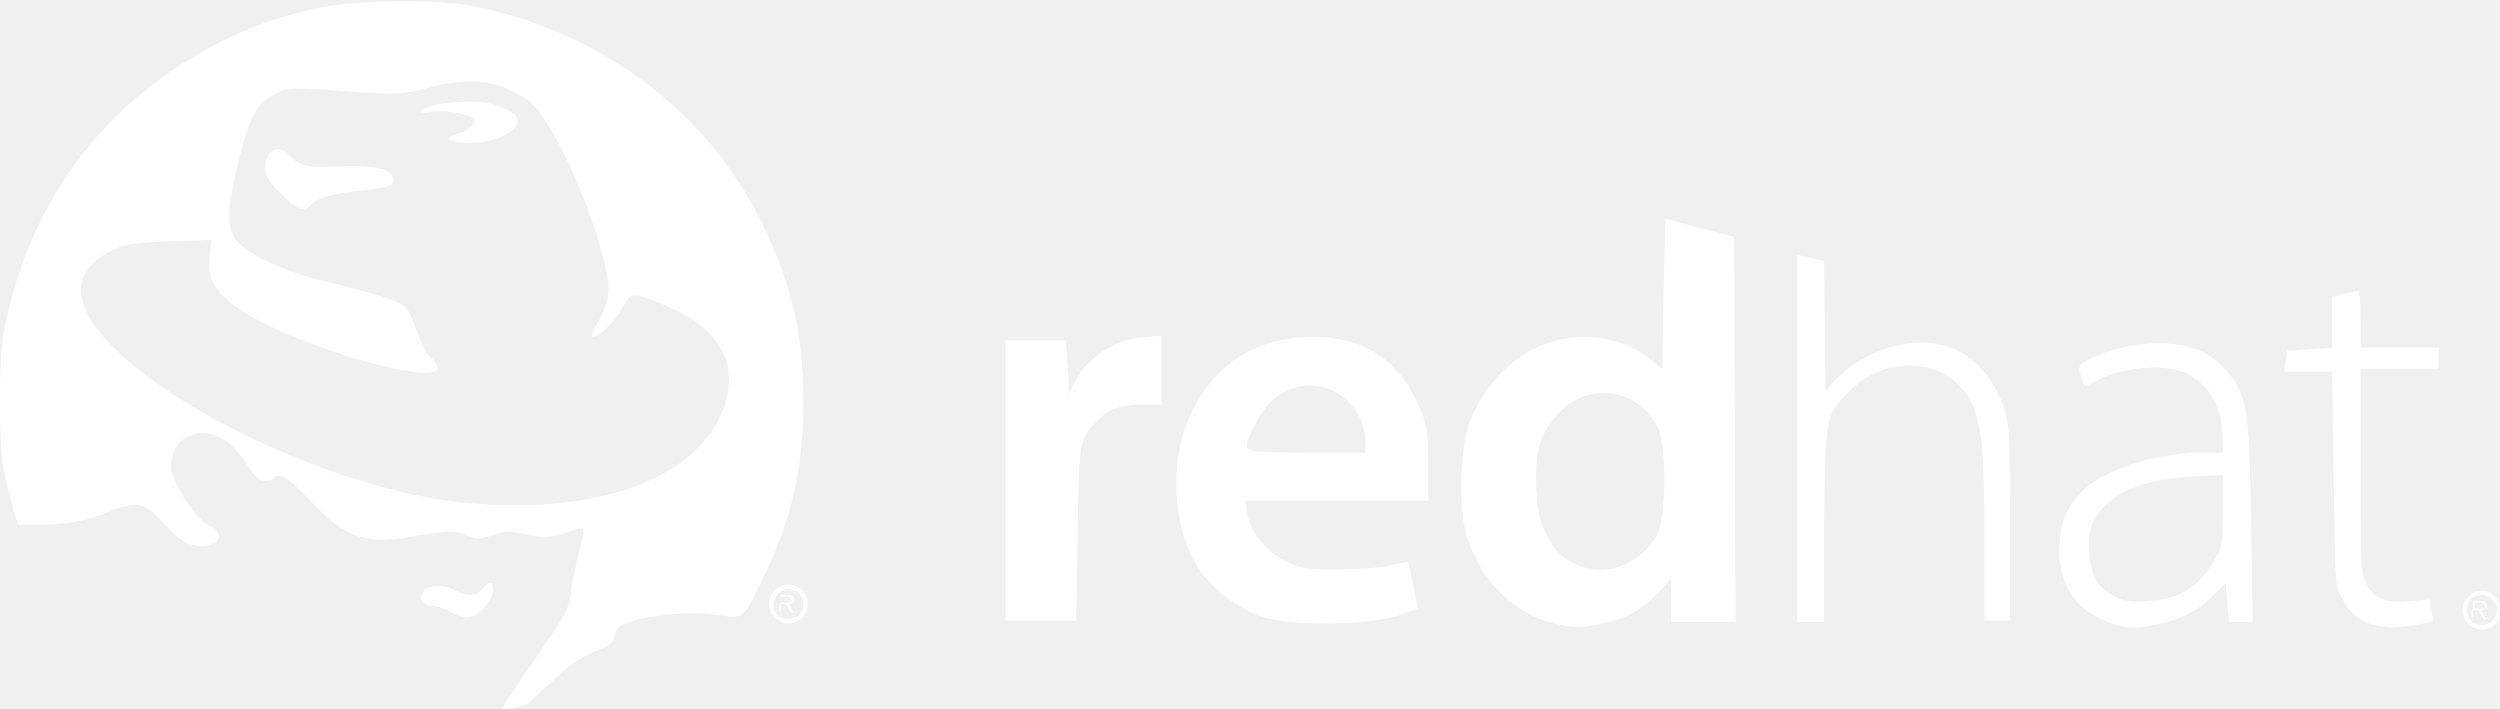
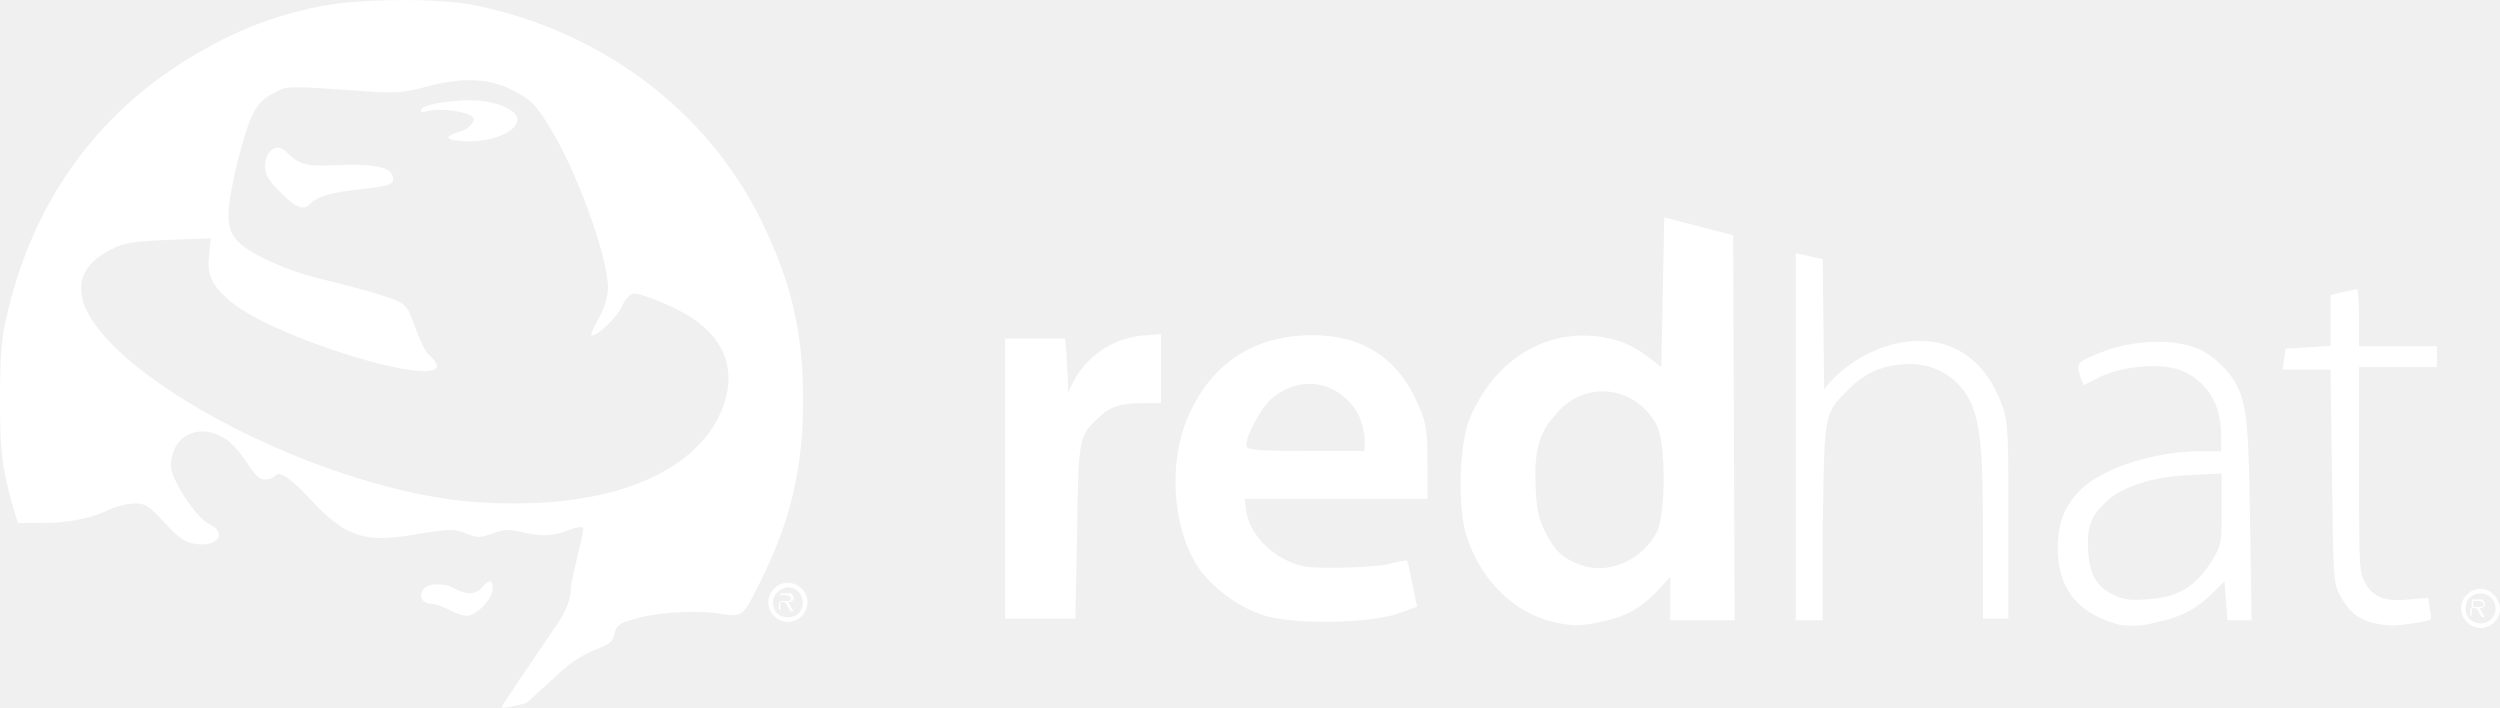
- <svg xmlns="http://www.w3.org/2000/svg" version="1.1" id="Layer_1" x="0px" y="0px" viewBox="0 0 166.8 47.3" enable-background="new 0 0 166.8 47.3" xml:space="preserve">
+ <svg xmlns="http://www.w3.org/2000/svg" version="1.1" id="Layer_1" x="0px" y="0px" width="1200.7px" height="339.9px" viewBox="0 430.5 1200.7 339.9" enable-background="new 0 430.5 1200.7 339.9" xml:space="preserve">
  <g>
-     <path fill="#FFFFFF" d="M52.1,40.9v-1.2h0.5c0.1,0,0.2,0,0.2,0c0.1,0,0.1,0.1,0.1,0.1C53,39.9,53,40,53,40c0,0.1,0,0.2-0.1,0.2   c-0.1,0.1-0.1,0.1-0.3,0.1c0,0,0.1,0,0.1,0.1c0,0,0.1,0.1,0.1,0.2l0.2,0.3h-0.2l-0.2-0.3c0-0.1-0.1-0.1-0.1-0.2   c0,0-0.1-0.1-0.1-0.1c0,0,0,0-0.1,0c0,0,0,0-0.1,0h-0.2v0.5H52.1z M52.2,40.2h0.3c0.1,0,0.1,0,0.2,0c0,0,0.1,0,0.1-0.1   c0,0,0-0.1,0-0.1c0-0.1,0-0.1-0.1-0.1c0,0-0.1-0.1-0.2-0.1h-0.4V40.2z M52.6,39c-0.7,0-1.3,0.6-1.3,1.3c0,0.7,0.6,1.3,1.3,1.3   c0.7,0,1.3-0.6,1.3-1.3C53.9,39.6,53.3,39,52.6,39L52.6,39z M52.6,39.3c0.6,0,1,0.5,1,1c0,0.6-0.4,1-1,1c-0.6,0-1-0.4-1-1   C51.6,39.8,52.1,39.3,52.6,39.3L52.6,39.3z M33.5,47.3c0-0.1,1.7-2.6,3.6-5.4c0.7-1,0.9-1.6,1-2.3c0-0.6,0.3-1.7,0.5-2.6   c0.2-0.8,0.4-1.6,0.3-1.7c-0.1-0.1-0.5,0-1,0.2c-1.1,0.4-1.8,0.4-3.1,0.1c-0.8-0.2-1.1-0.2-1.9,0.1c-0.9,0.3-1,0.3-1.8,0   c-0.8-0.3-1-0.3-3,0c-3.7,0.7-5,0.3-7.4-2.3c-1.5-1.6-2.1-1.9-2.4-1.5c-0.1,0.1-0.4,0.2-0.6,0.2c-0.4,0-0.7-0.3-1.2-1.1   c-0.4-0.6-1-1.3-1.3-1.5c-1.8-1.3-3.8-0.4-3.8,1.7c0,0.9,1.7,3.5,2.6,3.9c1.2,0.6,0.5,1.5-0.9,1.3c-0.7-0.1-1.1-0.3-2.1-1.4   c-1.1-1.2-1.3-1.3-2-1.3c-0.5,0-1.2,0.2-1.7,0.4c-1.2,0.6-2.8,0.9-4.5,0.9H1.2L0.9,34C0.1,31.2,0,30.1,0,26.7c0-2.6,0.1-4,0.4-5.3   C2,14.1,6,8.2,12.1,4.3c3-1.9,5.8-3.1,9.3-3.8c2.5-0.5,8.1-0.6,10.6,0c8.3,1.8,15.2,7,18.8,14.3c2,4.1,2.8,7.4,2.8,12   c0,4.5-0.8,7.9-2.7,11.8c-1.4,2.8-1.2,2.7-3.2,2.4c-1.8-0.2-4.2,0-5.7,0.5c-0.7,0.2-0.9,0.4-1,0.9c-0.1,0.5-0.3,0.7-1.4,1.1   c-0.9,0.4-1.7,0.9-2.7,1.9c-0.8,0.7-1.6,1.5-1.8,1.6C34.6,47.2,33.5,47.4,33.5,47.3L33.5,47.3z M38.6,33.4c4.7-0.7,8-2.7,9.4-5.5   c1.2-2.5,0.7-4.7-1.4-6.3c-1-0.8-3.6-1.9-4.3-1.9c-0.2,0-0.6,0.4-0.8,0.9c-0.4,0.8-1.6,1.9-2,1.9c-0.1,0,0.1-0.5,0.5-1.2   c0.4-0.7,0.6-1.5,0.6-2c0-2.1-2.2-8.1-4-10.9c-0.8-1.3-1.2-1.7-2.2-2.2c-1.6-0.9-3.5-1-6-0.3c-1.5,0.4-2.2,0.4-3.6,0.3   c-5.8-0.4-5.6-0.4-6.5,0.1c-1.2,0.6-1.6,1.4-2.4,4.5c-0.8,3.4-0.8,4.4-0.1,5.3c0.8,0.9,3.2,2,5.6,2.6c2.9,0.7,4.9,1.3,5.4,1.6   c0.3,0.2,0.6,0.6,0.7,1c0.6,1.6,0.9,2.3,1.3,2.6c0.2,0.2,0.4,0.5,0.4,0.6c0,1.5-11-1.9-13.8-4.3c-1.2-1-1.6-1.8-1.4-3.1l0.1-1.1   l-2.8,0.1c-2.4,0.1-3,0.2-3.8,0.6c-2.9,1.4-2.8,3.8,0.4,6.8c4.7,4.4,14.3,8.8,21.9,9.9C32.4,33.8,36.2,33.8,38.6,33.4L38.6,33.4   L38.6,33.4z M18.7,12.9c-0.8-0.8-1-1.2-1-1.7c0-1.1,0.8-1.6,1.4-1c0.9,0.9,1.3,1,3.4,0.9c2.2-0.1,3.5,0.1,3.7,0.7   c0.2,0.6-0.2,0.7-2,0.9c-2,0.2-3,0.5-3.4,0.9C20.3,14.2,19.8,14,18.7,12.9L18.7,12.9z M30.7,9.5c-1-0.1-1-0.3-0.1-0.6   c0.8-0.2,1.3-0.9,0.8-1.1c-0.5-0.3-2.1-0.5-2.8-0.3c-0.4,0.1-0.6,0.1-0.5-0.1c0.2-0.4,2.5-0.7,3.8-0.6c1.3,0.1,2.4,0.6,2.6,1.1   C34.8,8.8,32.8,9.7,30.7,9.5L30.7,9.5z M30,40.8c-0.4-0.2-0.9-0.4-1.2-0.4c-0.6,0-0.9-0.5-0.5-1c0.3-0.4,1.4-0.4,2.1,0   c0.7,0.4,1.4,0.4,1.8-0.1c0.5-0.6,0.7-0.5,0.7,0.1c0,0.7-1.1,1.8-1.7,1.8C30.9,41.2,30.3,41,30,40.8L30,40.8L30,40.8z M30,40.8" />
-     <path fill="#FFFFFF" d="M165,41.3v-1.2h0.5c0.1,0,0.2,0,0.2,0c0.1,0,0.1,0.1,0.1,0.1c0,0.1,0.1,0.1,0.1,0.2c0,0.1,0,0.2-0.1,0.2   c-0.1,0.1-0.1,0.1-0.3,0.1c0,0,0.1,0,0.1,0.1c0,0,0.1,0.1,0.1,0.2l0.2,0.3h-0.2l-0.2-0.3c0-0.1-0.1-0.1-0.1-0.2   c0,0-0.1-0.1-0.1-0.1c0,0,0,0-0.1,0c0,0,0,0-0.1,0h-0.2v0.5H165L165,41.3z M165.2,40.6h0.3c0.1,0,0.1,0,0.2,0c0,0,0.1,0,0.1-0.1   c0,0,0-0.1,0-0.1c0-0.1,0-0.1-0.1-0.1c0,0-0.1-0.1-0.2-0.1h-0.4V40.6L165.2,40.6z M165.6,39.4c-0.7,0-1.3,0.6-1.3,1.3   c0,0.7,0.6,1.3,1.3,1.3c0.7,0,1.3-0.6,1.3-1.3C166.8,40,166.3,39.4,165.6,39.4L165.6,39.4z M165.6,39.7c0.6,0,1,0.5,1,1s-0.4,1-1,1   c-0.6,0-1-0.4-1-1S165,39.7,165.6,39.7L165.6,39.7z M106.9,41.6c1.6-0.3,2.6-0.9,3.7-2l0.9-1l0,2.9l4.3,0l-0.1-25.7l-4.6-1.2   l-0.2,10l-0.9-0.7c-0.5-0.4-1.4-0.9-2.1-1.1c-4.2-1.2-8.2,1.1-9.9,5.5c-0.6,1.8-0.7,5.8-0.1,7.6c1,3,3.2,5.1,5.8,5.7   C104.9,41.9,105.6,41.9,106.9,41.6L106.9,41.6L106.9,41.6z M105.5,37.8c-1.1-0.4-1.7-0.9-2.3-2.1c-0.5-1-0.6-1.4-0.7-3.1   c-0.1-2.3,0.2-3.6,1.3-4.8c1.9-2.4,5.4-2,6.8,0.7c0.6,1.2,0.6,5.8,0,7.1C109.6,37.5,107.4,38.5,105.5,37.8L105.5,37.8L105.5,37.8z    M144.1,41.6c1.5-0.3,2.6-0.9,3.6-1.9l0.8-0.8l0.1,1.3l0.1,1.3h0.8h0.8l-0.1-6.3c-0.1-6.4-0.2-8.1-0.9-9.4c-0.5-1-1.6-2-2.5-2.4   c-1.9-0.8-4.8-0.6-7,0.4c-1.2,0.5-1.2,0.6-0.9,1.5l0.2,0.5l1.2-0.6c1.6-0.7,3.9-0.9,5.3-0.4c1.7,0.7,2.7,2.2,2.7,4.4l0,1H147   c-3.1,0-6.5,1.1-8,2.5c-1.2,1.2-1.6,2.3-1.6,4c0,2.7,1.4,4.4,4.2,5.1C142.4,41.9,143,41.9,144.1,41.6L144.1,41.6L144.1,41.6z    M141.1,39.8c-1.2-0.6-1.6-1.4-1.7-2.9c-0.1-1.7,0.2-2.4,1.3-3.4c1-0.9,3-1.6,5.6-1.7l2-0.1V34c0,2.4,0,2.5-0.7,3.6   c-1,1.6-2.2,2.4-4.3,2.5C142.2,40.2,141.7,40.1,141.1,39.8L141.1,39.8z M161.1,41.7c0.6-0.1,1.2-0.2,1.2-0.3c0,0,0-0.4-0.1-0.7   l-0.1-0.7l-1.3,0.1c-1.6,0.2-2.5-0.2-3-1.3c-0.3-0.6-0.3-1.7-0.3-7.5v-6.7h2.6h2.6v-0.7v-0.7h-2.6h-2.6v-1.9c0-1.1-0.1-1.9-0.1-1.9   c-0.1,0-0.5,0.1-1,0.2l-0.8,0.2v1.7v1.7l-1.5,0.1l-1.5,0.1l-0.1,0.7l-0.1,0.7h1.6h1.6l0.1,7.1c0.1,6.8,0.1,7.1,0.5,7.9   c0.6,1.1,1.1,1.6,2.2,1.9C159.5,41.9,159.7,41.9,161.1,41.7L161.1,41.7z M93.2,41.1l1.4-0.5l-0.3-1.5c-0.2-0.9-0.3-1.6-0.4-1.6   c0,0-0.7,0.1-1.4,0.3C91.7,37.9,90.3,38,89,38c-1.9,0-2.3-0.1-3.3-0.6c-1.3-0.7-2.3-1.9-2.5-3.2l-0.1-0.8h6.1h6.1l0-2.4   c0-2-0.1-2.7-0.5-3.6c-1.4-3.5-4-5.1-7.8-4.9c-3.7,0.2-6.4,2.2-7.8,5.7c-1.3,3.3-0.8,7.8,1.1,10.2c1,1.2,2.5,2.3,4.1,2.8   C86.4,41.8,91.2,41.7,93.2,41.1L93.2,41.1L93.2,41.1z M83.2,29.8c0-0.7,1-2.5,1.7-3.1c2-1.7,4.6-1.1,5.8,1.1   c0.2,0.4,0.4,1.2,0.4,1.6v0.8h-3.9C83.5,30.2,83.2,30.1,83.2,29.8L83.2,29.8z M71.9,35.6c0.1-6.2,0.1-6.4,1.4-7.6   c0.8-0.8,1.6-1,3-1h1.2v-2.3v-2.3l-1.3,0.1c-2,0.2-3.8,1.5-4.6,3.2l-0.3,0.6l0-0.8c0-0.4-0.1-1.2-0.1-1.8l-0.1-1h-2h-2l0,18.7   l4.7,0L71.9,35.6L71.9,35.6L71.9,35.6z M121.7,34.8c0.1-7.2,0.1-7.1,1.7-8.7c1.1-1.1,2.2-1.6,3.8-1.7c1.8-0.1,3.3,0.7,4.2,2.2   c0.8,1.5,1,3.2,1,9.4l0,5.4h1.7V35c0-5.8,0-6.6-0.4-7.8c-2.4-6.7-9.4-4.5-11.9-1.1l-0.1-8.7l-1.8-0.4v24.5l1.8,0L121.7,34.8   L121.7,34.8L121.7,34.8z M121.7,34.8" />
+     <path fill="#FFFFFF" d="M374.8,724.1v-8.6h3.6c0.7,0,1.4,0,1.4,0c0.7,0,0.7,0.7,0.7,0.7c0.7,0.7,0.7,1.4,0.7,1.4   c0,0.7,0,1.4-0.7,1.4c-0.7,0.7-0.7,0.7-2.2,0.7c0,0,0.7,0,0.7,0.7c0,0,0.7,0.7,0.7,1.4l1.4,2.2h-1.4l-1.4-2.2   c0-0.7-0.7-0.7-0.7-1.4l-0.7-0.7c0,0,0,0-0.7,0c0,0,0,0-0.7,0h-1.4v3.6h0.7V724.1z M375.5,719.1h2.2c0.7,0,0.7,0,1.4,0   c0,0,0.7,0,0.7-0.7v-0.7c0-0.7,0-0.7-0.7-0.7c0,0-0.7-0.7-1.4-0.7h-2.9v2.9H375.5z M378.4,710.4c-5,0-9.4,4.3-9.4,9.4   c0,5,4.3,9.4,9.4,9.4s9.4-4.3,9.4-9.4C387.8,714.7,383.5,710.4,378.4,710.4L378.4,710.4z M378.4,712.6c4.3,0,7.2,3.6,7.2,7.2   c0,4.3-2.9,7.2-7.2,7.2s-7.2-2.9-7.2-7.2C371.2,716.2,374.8,712.6,378.4,712.6L378.4,712.6z M241,770.1c0-0.7,12.2-18.7,25.9-38.8   c5-7.2,6.5-11.5,7.2-16.5c0-4.3,2.2-12.2,3.6-18.7c1.4-5.8,2.9-11.5,2.2-12.2c-0.7-0.7-3.6,0-7.2,1.4c-7.9,2.9-12.9,2.9-22.3,0.7   c-5.8-1.4-7.9-1.4-13.7,0.7c-6.5,2.2-7.2,2.2-12.9,0c-5.8-2.2-7.2-2.2-21.6,0c-26.6,5-36,2.2-53.2-16.5   c-10.8-11.5-15.1-13.7-17.3-10.8c-0.7,0.7-2.9,1.4-4.3,1.4c-2.9,0-5-2.2-8.6-7.9c-2.9-4.3-7.2-9.4-9.4-10.8   c-12.9-9.4-27.3-2.9-27.3,12.2c0,6.5,12.2,25.2,18.7,28.1c8.6,4.3,3.6,10.8-6.5,9.4c-5-0.7-7.9-2.2-15.1-10.1   c-7.9-8.6-9.4-9.4-14.4-9.4c-3.6,0-8.6,1.4-12.2,2.9c-8.6,4.3-20.1,6.5-32.4,6.5H8.6l-2.2-7.2C0.7,654.3,0,646.4,0,621.9   c0-18.7,0.7-28.8,2.9-38.1c11.5-52.5,40.3-95,84.2-123c21.6-13.7,41.7-22.3,66.9-27.3c18-3.6,58.3-4.3,76.3,0   c59.7,12.9,109.4,50.4,135.3,102.9c14.4,29.5,20.1,53.2,20.1,86.3c0,32.4-5.8,56.8-19.4,84.9c-10.1,20.1-8.6,19.4-23,17.3   c-12.9-1.4-30.2,0-41,3.6c-5,1.4-6.5,2.9-7.2,6.5s-2.2,5-10.1,7.9c-6.5,2.9-12.2,6.5-19.4,13.7c-5.8,5-11.5,10.8-12.9,11.5   C248.9,769.4,241,770.9,241,770.1L241,770.1z M277.7,670.1c33.8-5,57.6-19.4,67.6-39.6c8.6-18,5-33.8-10.1-45.3   c-7.2-5.8-25.9-13.7-30.9-13.7c-1.4,0-4.3,2.9-5.8,6.5c-2.9,5.8-11.5,13.7-14.4,13.7c-0.7,0,0.7-3.6,3.6-8.6   c2.9-5,4.3-10.8,4.3-14.4c0-15.1-15.8-58.3-28.8-78.4c-5.8-9.4-8.6-12.2-15.8-15.8c-11.5-6.5-25.2-7.2-43.2-2.2   c-10.8,2.9-15.8,2.9-25.9,2.2c-41.7-2.9-40.3-2.9-46.8,0.7c-8.6,4.3-11.5,10.1-17.3,32.4c-5.8,24.5-5.8,31.7-0.7,38.1   c5.8,6.5,23,14.4,40.3,18.7c20.9,5,35.3,9.4,38.8,11.5c2.2,1.4,4.3,4.3,5,7.2c4.3,11.5,6.5,16.5,9.4,18.7c1.4,1.4,2.9,3.6,2.9,4.3   c0,10.8-79.1-13.7-99.3-30.9c-8.6-7.2-11.5-12.9-10.1-22.3l0.7-7.9l-20.1,0.7C64,546.4,59.7,547.1,54,550   c-20.9,10.1-20.1,27.3,2.9,48.9c33.8,31.7,102.9,63.3,157.6,71.2C233.1,673,260.4,673,277.7,670.1L277.7,670.1L277.7,670.1z    M134.5,522.7c-5.8-5.8-7.2-8.6-7.2-12.2c0-7.9,5.8-11.5,10.1-7.2c6.5,6.5,9.4,7.2,24.5,6.5c15.8-0.7,25.2,0.7,26.6,5   c1.4,4.3-1.4,5-14.4,6.5c-14.4,1.4-21.6,3.6-24.5,6.5C146,532,142.4,530.6,134.5,522.7L134.5,522.7z M220.9,498.2   c-7.2-0.7-7.2-2.2-0.7-4.3c5.8-1.4,9.4-6.5,5.8-7.9c-3.6-2.2-15.1-3.6-20.1-2.2c-2.9,0.7-4.3,0.7-3.6-0.7c1.4-2.9,18-5,27.3-4.3   c9.4,0.7,17.3,4.3,18.7,7.9C250.4,493.2,236,499.6,220.9,498.2L220.9,498.2z M215.8,723.4c-2.9-1.4-6.5-2.9-8.6-2.9   c-4.3,0-6.5-3.6-3.6-7.2c2.2-2.9,10.1-2.9,15.1,0c5,2.9,10.1,2.9,12.9-0.7c3.6-4.3,5-3.6,5,0.7c0,5-7.9,12.9-12.2,12.9   C222.3,726.3,218,724.8,215.8,723.4L215.8,723.4L215.8,723.4z" />
+     <path fill="#FFFFFF" d="M1187.1,727v-8.6h3.6c0.7,0,1.4,0,1.4,0c0.7,0,0.7,0.7,0.7,0.7c0,0.7,0.7,0.7,0.7,1.4c0,0.7,0,1.4-0.7,1.4   c-0.7,0.7-0.7,0.7-2.2,0.7c0,0,0.7,0,0.7,0.7c0,0,0.7,0.7,0.7,1.4l1.4,2.2h-1.4l-1.4-2.2c0-0.7-0.7-0.7-0.7-1.4l-0.7-0.7   c0,0,0,0-0.7,0c0,0,0,0-0.7,0h-1.4v3.6h0.7V727z M1188.5,721.9h2.2c0.7,0,0.7,0,1.4,0c0,0,0.7,0,0.7-0.7v-0.7c0-0.7,0-0.7-0.7-0.7   c0,0-0.7-0.7-1.4-0.7h-2.9v2.9H1188.5z M1191.4,713.3c-5,0-9.4,4.3-9.4,9.4c0,5,4.3,9.4,9.4,9.4c5,0,9.4-4.3,9.4-9.4   C1200,717.6,1196.4,713.3,1191.4,713.3L1191.4,713.3z M1191.4,715.5c4.3,0,7.2,3.6,7.2,7.2c0,3.6-2.9,7.2-7.2,7.2   c-4.3,0-7.2-2.9-7.2-7.2S1187.1,715.5,1191.4,715.5L1191.4,715.5z M769.1,729.1c11.5-2.2,18.7-6.5,26.6-14.4l6.5-7.2v20.9h30.9   l-0.7-184.9l-33.1-8.6l-1.4,71.9l-6.5-5c-3.6-2.9-10.1-6.5-15.1-7.9c-30.2-8.6-59,7.9-71.2,39.6c-4.3,12.9-5,41.7-0.7,54.7   c7.2,21.6,23,36.7,41.7,41C754.7,731.3,759.7,731.3,769.1,729.1L769.1,729.1L769.1,729.1z M759,701.8c-7.9-2.9-12.2-6.5-16.5-15.1   c-3.6-7.2-4.3-10.1-5-22.3c-0.7-16.5,1.4-25.9,9.4-34.5c13.7-17.3,38.8-14.4,48.9,5c4.3,8.6,4.3,41.7,0,51.1   C788.5,699.6,772.7,706.8,759,701.8L759,701.8L759,701.8z M1036.7,729.1c10.8-2.2,18.7-6.5,25.9-13.7l5.8-5.8l0.7,9.4l0.7,9.4h5.8   h5.8l-0.7-45.3c-0.7-46-1.4-58.3-6.5-67.6c-3.6-7.2-11.5-14.4-18-17.3c-13.7-5.8-34.5-4.3-50.4,2.9c-8.6,3.6-8.6,4.3-6.5,10.8   l1.4,3.6l8.6-4.3c11.5-5,28.1-6.5,38.1-2.9c12.2,5,19.4,15.8,19.4,31.7v7.2h-9.4c-22.3,0-46.8,7.9-57.6,18   c-8.6,8.6-11.5,16.5-11.5,28.8c0,19.4,10.1,31.7,30.2,36.7C1024.5,731.3,1028.8,731.3,1036.7,729.1L1036.7,729.1L1036.7,729.1z    M1015.1,716.2c-8.6-4.3-11.5-10.1-12.2-20.9c-0.7-12.2,1.4-17.3,9.4-24.5c7.2-6.5,21.6-11.5,40.3-12.2l14.4-0.7v16.5   c0,17.3,0,18-5,25.9c-7.2,11.5-15.8,17.3-30.9,18C1023,719.1,1019.4,718.3,1015.1,716.2L1015.1,716.2z M1159,729.9   c4.3-0.7,8.6-1.4,8.6-2.2c0,0,0-2.9-0.7-5l-0.7-5l-9.4,0.7c-11.5,1.4-18-1.4-21.6-9.4c-2.2-4.3-2.2-12.2-2.2-54v-48.2h18.7h18.7v-5   v-5h-18.7h-18.7v-13.7c0-7.9-0.7-13.7-0.7-13.7c-0.7,0-3.6,0.7-7.2,1.4l-5.8,1.4v12.2v12.2l-10.8,0.7l-10.8,0.7l-0.7,5l-0.7,5h11.5   h11.5l0.7,51.1c0.7,48.9,0.7,51.1,3.6,56.8c4.3,7.9,7.9,11.5,15.8,13.7C1147.5,731.3,1148.9,731.3,1159,729.9L1159,729.9z    M670.5,725.5l10.1-3.6l-2.2-10.8c-1.4-6.5-2.2-11.5-2.9-11.5c0,0-5,0.7-10.1,2.2c-5.8,0.7-15.8,1.4-25.2,1.4   c-13.7,0-16.5-0.7-23.7-4.3c-9.4-5-16.5-13.7-18-23l-0.7-5.8h43.9h43.9v-17.3c0-14.4-0.7-19.4-3.6-25.9   c-10.1-25.2-28.8-36.7-56.1-35.3c-26.6,1.4-46,15.8-56.1,41c-9.4,23.7-5.8,56.1,7.9,73.4c7.2,8.6,18,16.5,29.5,20.1   C621.6,730.6,656.1,729.9,670.5,725.5L670.5,725.5L670.5,725.5z M598.6,644.2c0-5,7.2-18,12.2-22.3c14.4-12.2,33.1-7.9,41.7,7.9   c1.4,2.9,2.9,8.6,2.9,11.5v5.8h-28.1C600.7,647.1,598.6,646.4,598.6,644.2L598.6,644.2z M517.3,686c0.7-44.6,0.7-46,10.1-54.7   c5.8-5.8,11.5-7.2,21.6-7.2h8.6v-16.5V591l-9.4,0.7c-14.4,1.4-27.3,10.8-33.1,23l-2.2,4.3v-5.8c0-2.9-0.7-8.6-0.7-12.9l-0.7-7.2   h-14.4h-14.4v134.5h33.8L517.3,686L517.3,686L517.3,686z M875.5,680.2c0.7-51.8,0.7-51.1,12.2-62.6c7.9-7.9,15.8-11.5,27.3-12.2   c12.9-0.7,23.7,5,30.2,15.8c5.8,10.8,7.2,23,7.2,67.6v38.8h12.2v-46c0-41.7,0-47.5-2.9-56.1c-17.3-48.2-67.6-32.4-85.6-7.9   l-0.7-62.6l-12.9-2.9v176.3h12.9V680.2L875.5,680.2L875.5,680.2z" />
  </g>
</svg>
